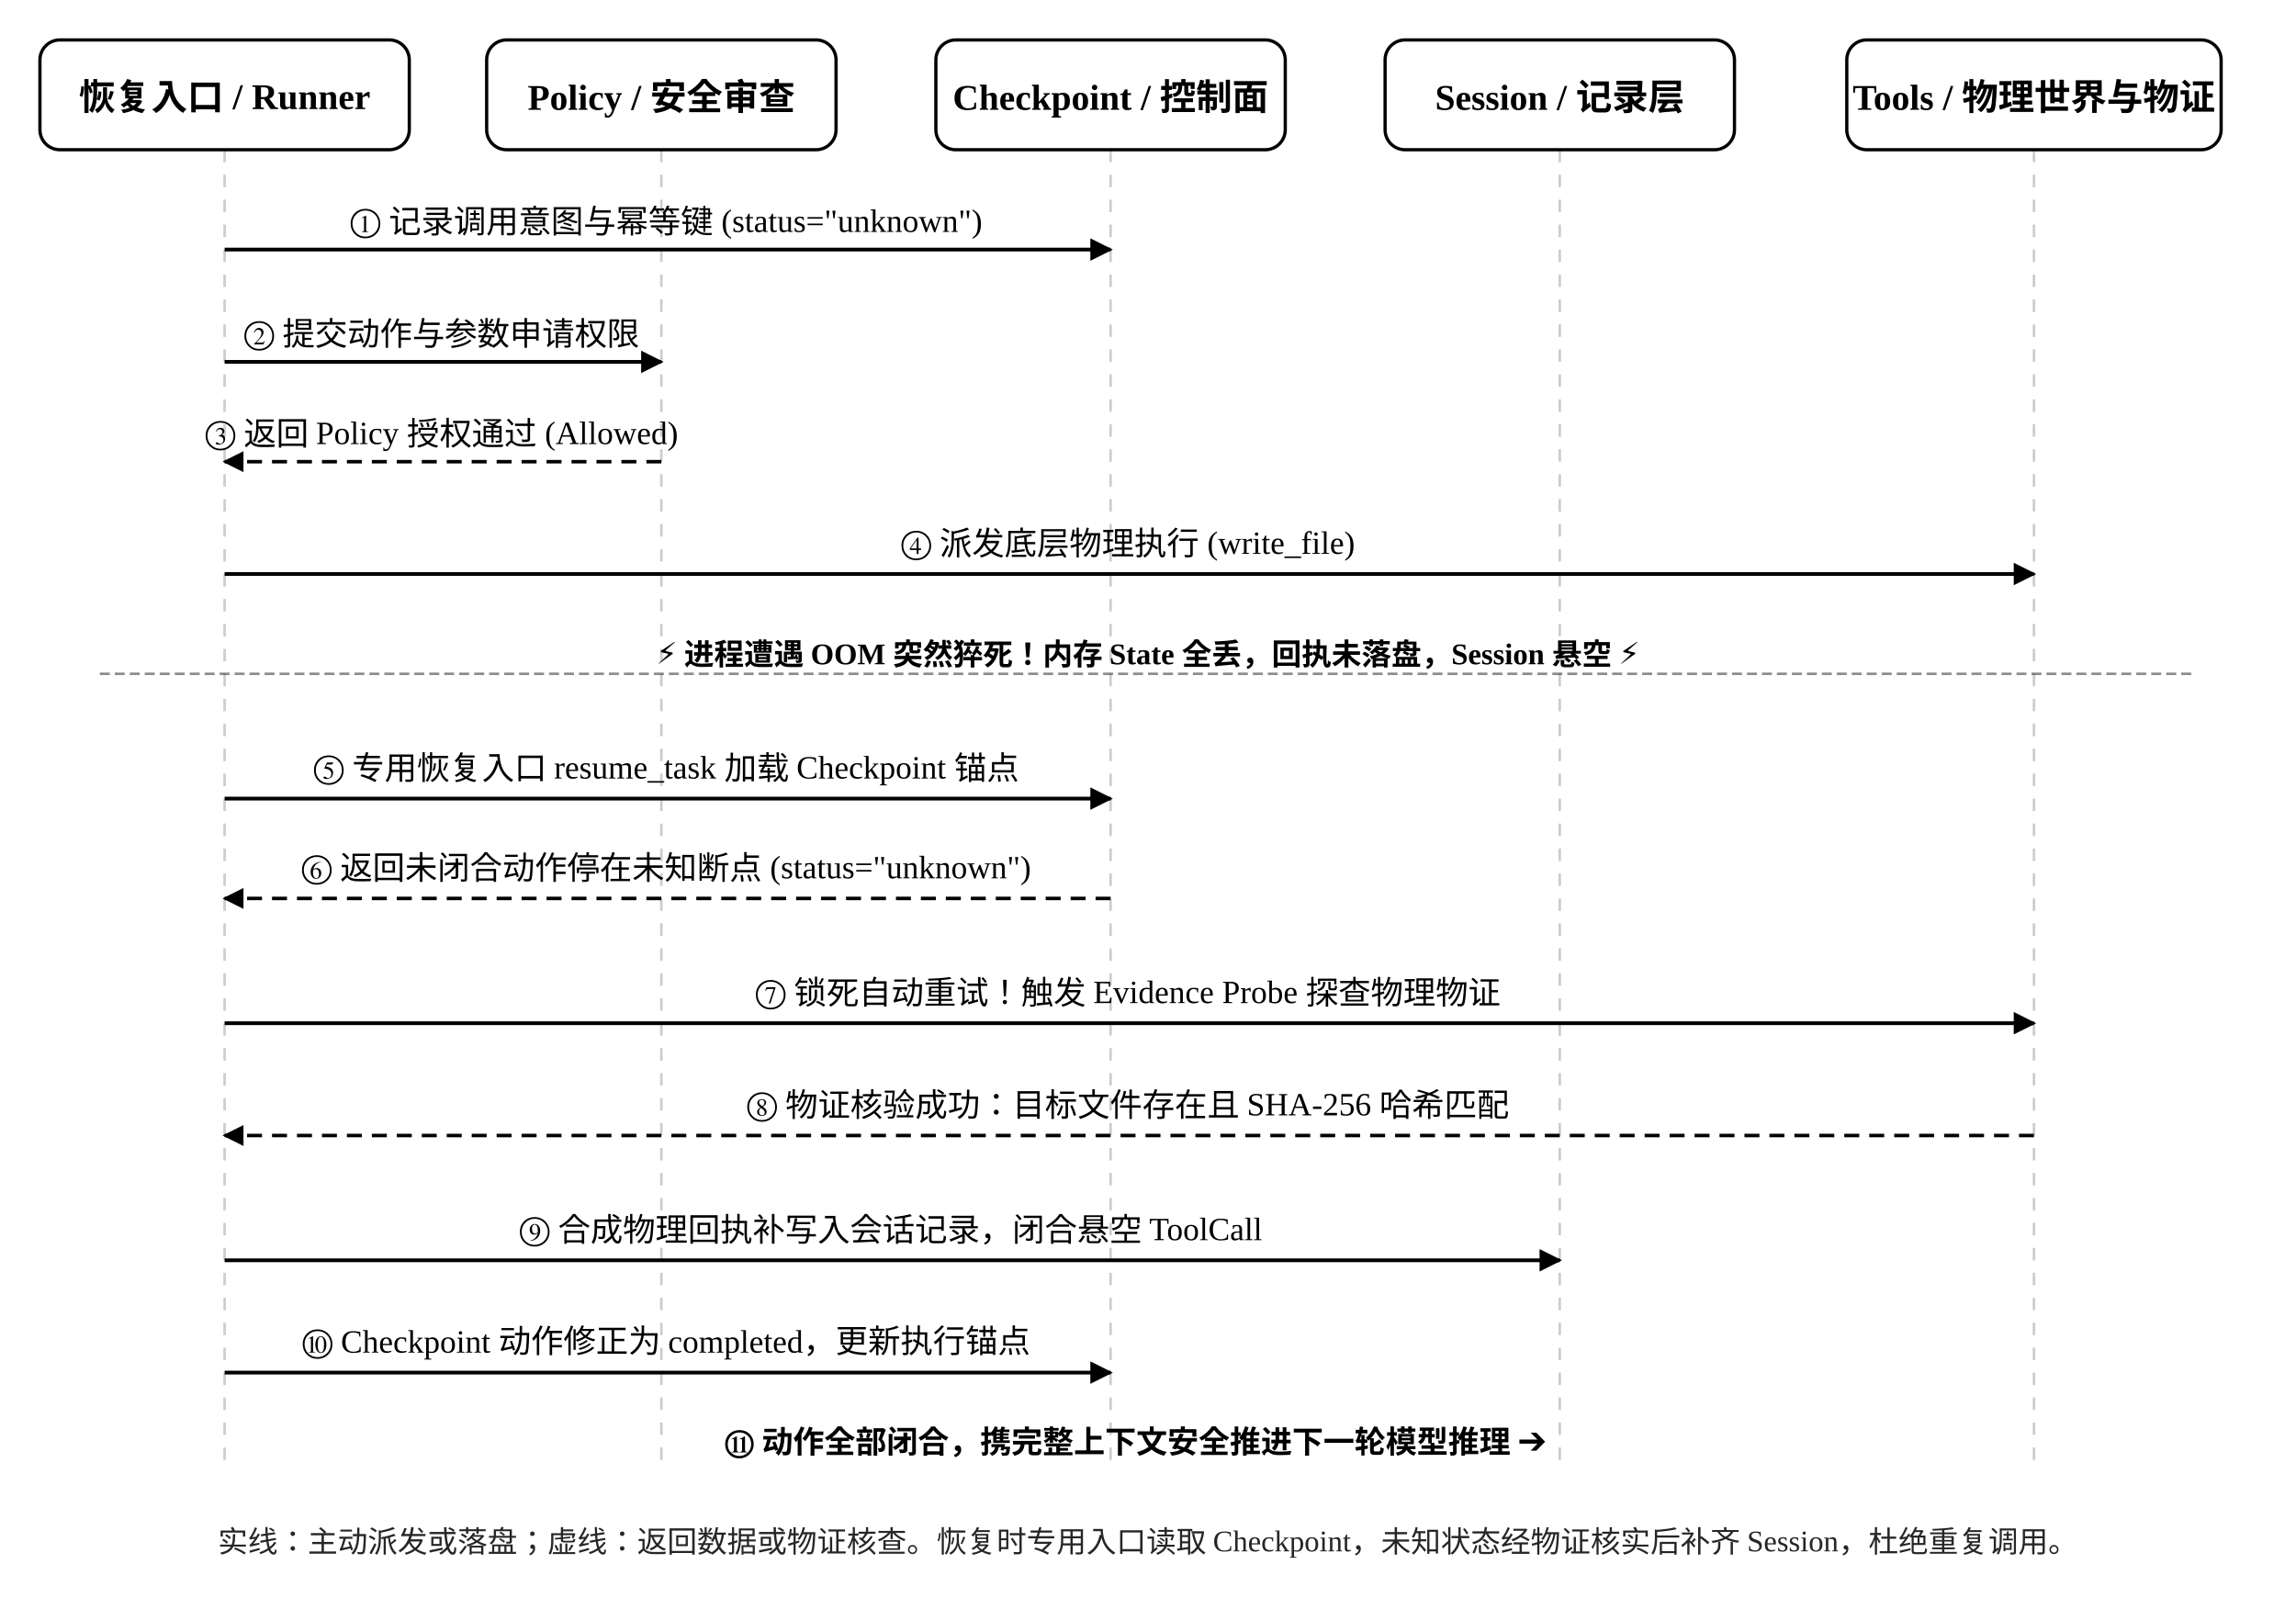
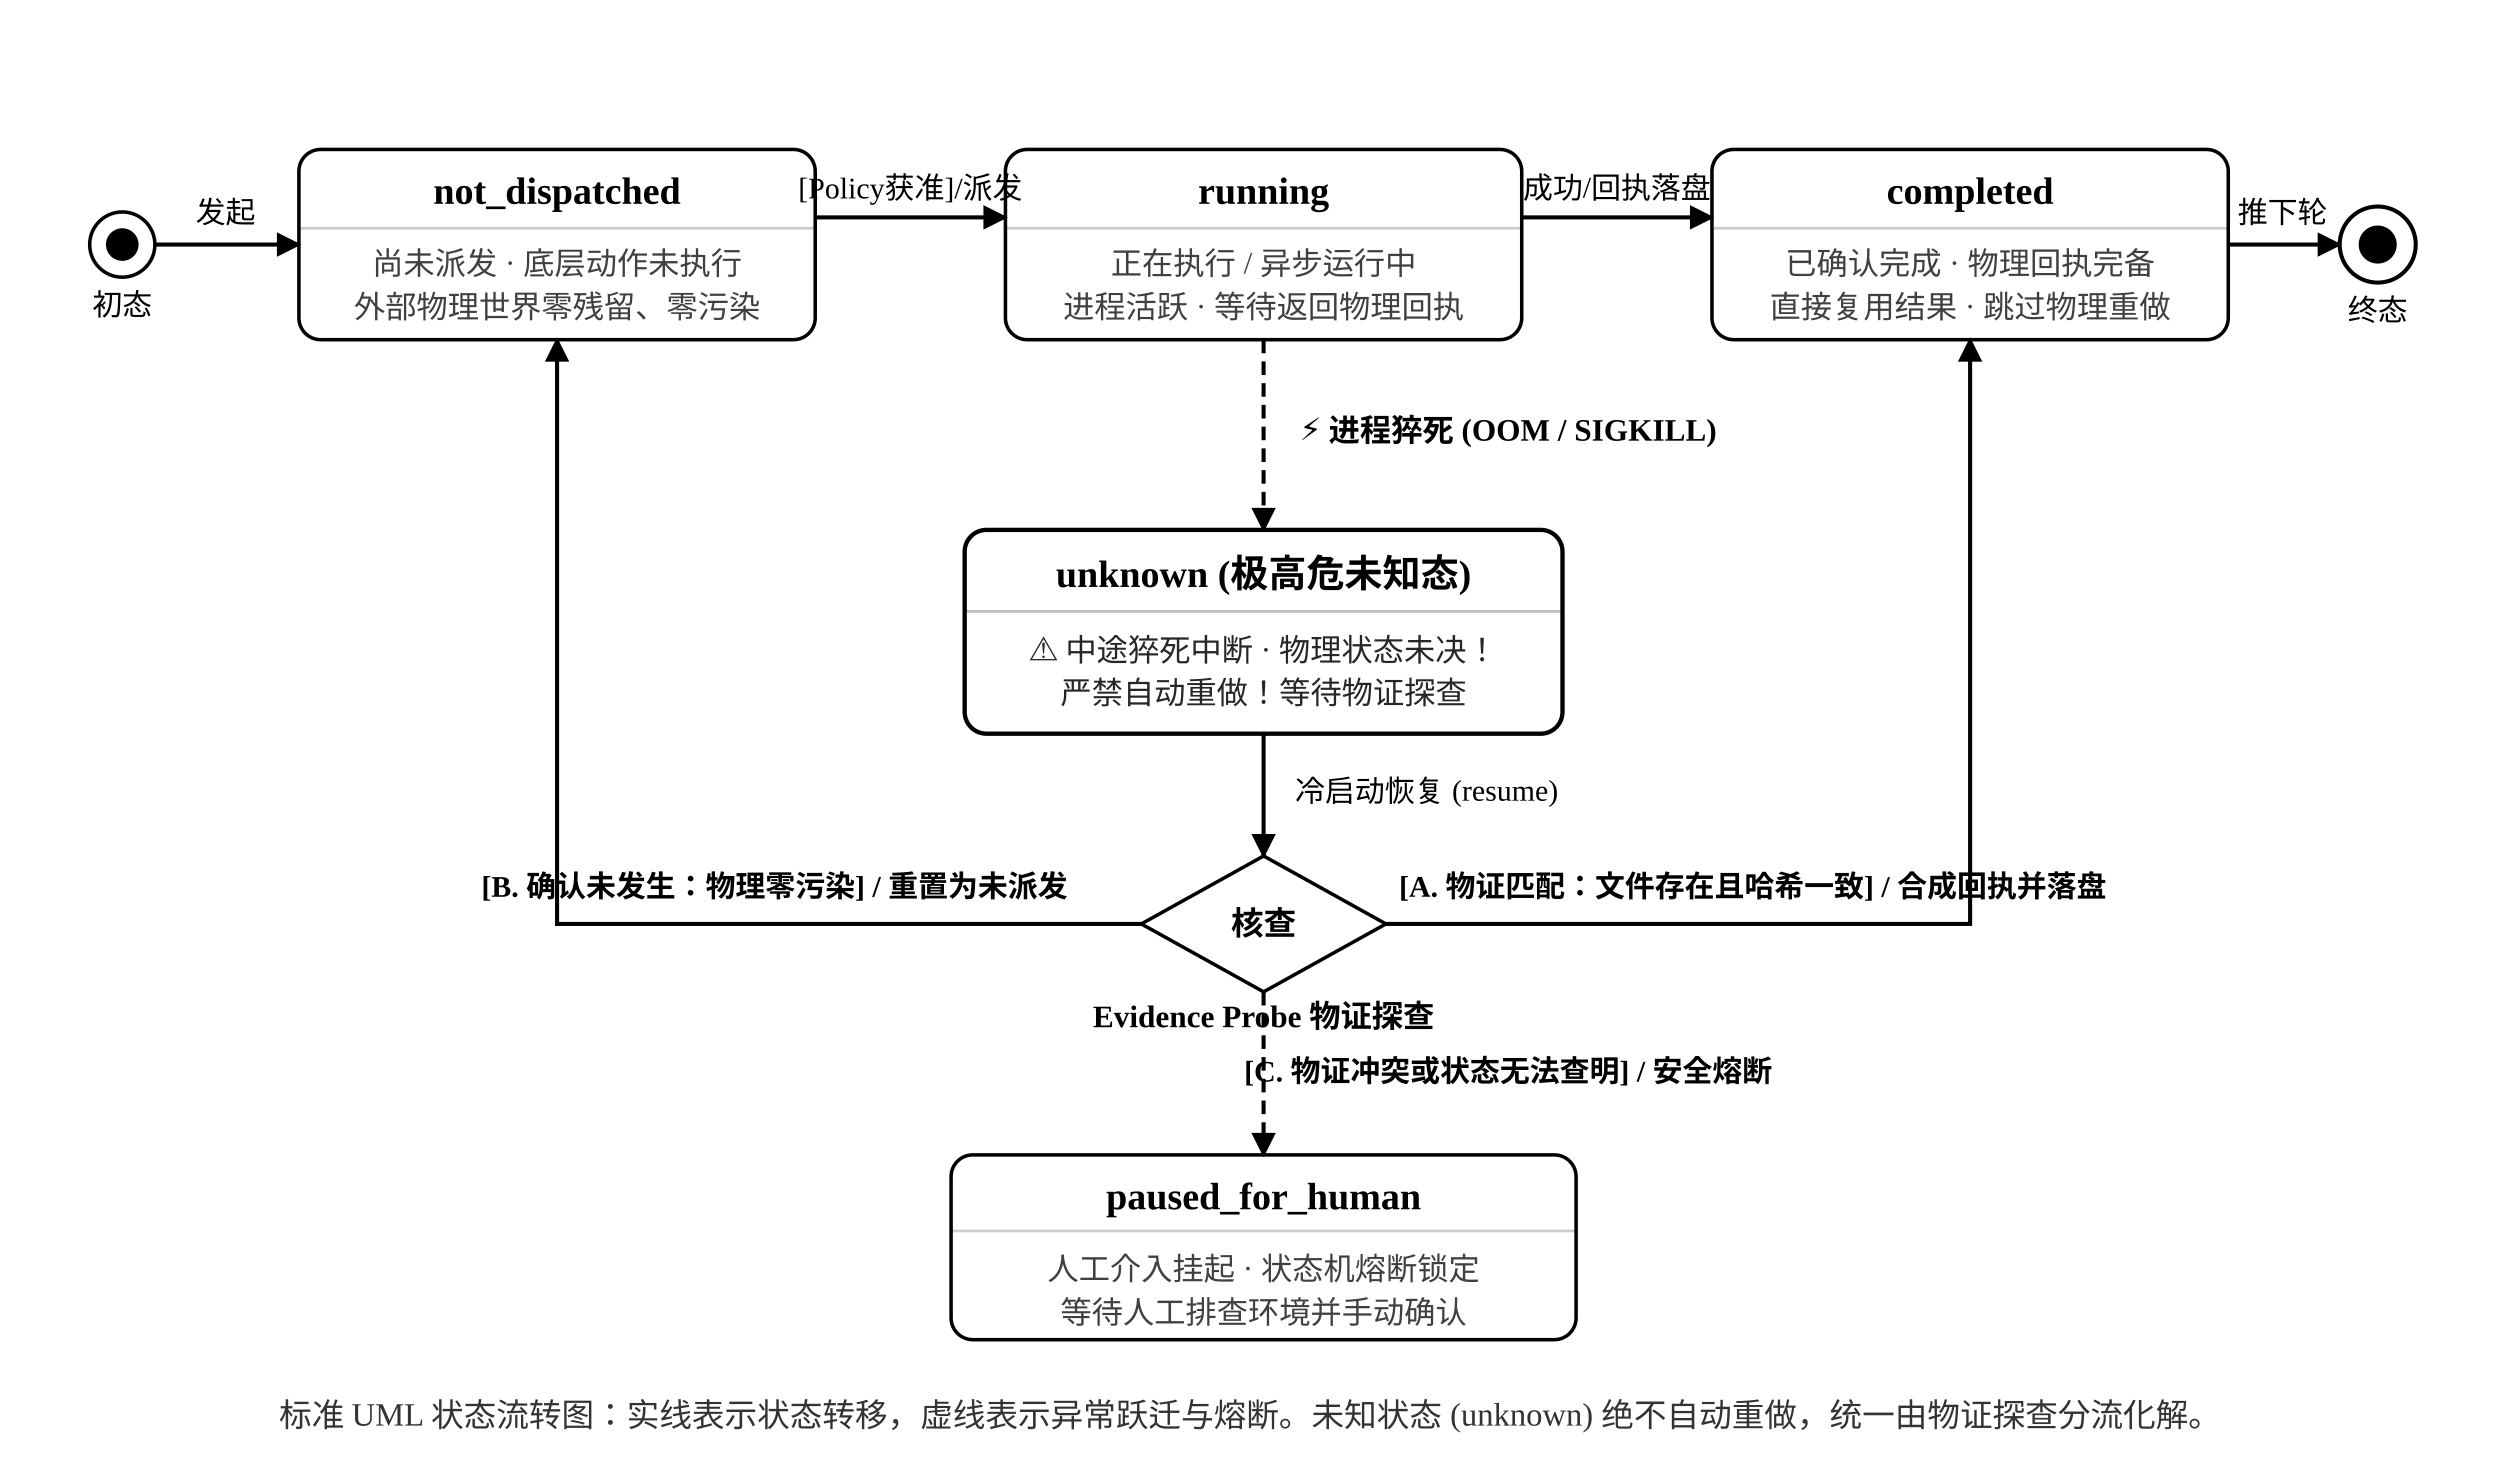
- <svg xmlns="http://www.w3.org/2000/svg" class="lesson-svg" viewBox="0 0 920 640" width="920" height="640" role="img" aria-label="恢复时序数据流：正常派发前写入 Checkpoint，执行中遭遇系统猝死后内存清空；冷启动恢复通过专用入口加载检查点，针对 unknown 状态触发物证探查核验哈希，查实后合成回执补入 Session，闭合状态推进下一轮循环">
+ <svg xmlns="http://www.w3.org/2000/svg" class="lesson-svg" viewBox="0 0 920 540" width="920" height="540" role="img" aria-label="动作四态流转与物证核查状态机：包含初态、not_dispatched、running、unknown、completed 以及 paused_for_human，展示正常派发执行与系统猝死后通过物证探查分流化解的完整状态流转路径">
  <defs>
-     <marker id="recovery-flow-arrow" viewBox="0 0 10 10" refX="9" refY="5" markerWidth="6" markerHeight="6" orient="auto">
+     <marker id="state-flow-arrow" viewBox="0 0 10 10" refX="9" refY="5" markerWidth="6" markerHeight="6" orient="auto">
      <path d="M0,0 L10,5 L0,10 z" fill="currentColor" />
    </marker>
  </defs>
+   <circle cx="45" cy="90" r="12" fill="none" stroke="currentColor" stroke-width="1.3" />
+   <circle cx="45" cy="90" r="6" fill="currentColor" />
+   <text x="45" y="116" text-anchor="middle" font-size="11" fill="currentColor">初态</text>
  <g fill="none" stroke="currentColor" stroke-width="1.3">
-     <rect x="16" y="16" width="148" height="44" rx="8" />
-     <rect x="195" y="16" width="140" height="44" rx="8" />
-     <rect x="375" y="16" width="140" height="44" rx="8" />
-     <rect x="555" y="16" width="140" height="44" rx="8" />
-     <rect x="740" y="16" width="150" height="44" rx="8" />
+     <rect x="110" y="55" width="190" height="70" rx="8" />
+     <line x1="110" y1="84" x2="300" y2="84" stroke="currentColor" stroke-width="1" opacity=".2" />
  </g>
-   <g fill="currentColor" text-anchor="middle" font-size="14.5" font-weight="600">
-     <text x="90" y="44">恢复入口 / Runner</text>
-     <text x="265" y="44">Policy / 安全审查</text>
-     <text x="445" y="44">Checkpoint / 控制面</text>
-     <text x="625" y="44">Session / 记录层</text>
-     <text x="815" y="44">Tools / 物理世界与物证</text>
+   <g fill="currentColor">
+     <text x="205" y="75" text-anchor="middle" font-size="14" font-weight="600">not_dispatched</text>
+     <text x="205" y="101" text-anchor="middle" font-size="11.5" opacity=".75">尚未派发 · 底层动作未执行</text>
+     <text x="205" y="117" text-anchor="middle" font-size="11.5" opacity=".75">外部物理世界零残留、零污染</text>
  </g>
-   <g stroke="currentColor" opacity=".2" stroke-dasharray="5 5">
-     <path d="M90 60 V590 M265 60 V590 M445 60 V590 M625 60 V590 M815 60 V590" />
+   <g fill="none" stroke="currentColor" stroke-width="1.3">
+     <rect x="370" y="55" width="190" height="70" rx="8" />
+     <line x1="370" y1="84" x2="560" y2="84" stroke="currentColor" stroke-width="1" opacity=".2" />
  </g>
-   <g fill="none" stroke="currentColor" stroke-width="1.5" marker-end="url(#recovery-flow-arrow)">
-     <path d="M90 100 H445" />
-     <path d="M90 145 H265" />
-     <path d="M90 230 H815" />
+   <g fill="currentColor">
+     <text x="465" y="75" text-anchor="middle" font-size="14" font-weight="600">running</text>
+     <text x="465" y="101" text-anchor="middle" font-size="11.5" opacity=".75">正在执行 / 异步运行中</text>
+     <text x="465" y="117" text-anchor="middle" font-size="11.5" opacity=".75">进程活跃 · 等待返回物理回执</text>
  </g>
-   <g fill="none" stroke="currentColor" stroke-width="1.4" stroke-dasharray="6 4" marker-end="url(#recovery-flow-arrow)">
-     <path d="M265 185 H90" />
+   <g fill="none" stroke="currentColor" stroke-width="1.3">
+     <rect x="630" y="55" width="190" height="70" rx="8" />
+     <line x1="630" y1="84" x2="820" y2="84" stroke="currentColor" stroke-width="1" opacity=".2" />
  </g>
-   <g stroke="currentColor" opacity=".45" stroke-dasharray="4 2">
-     <path d="M40 270 H880" />
+   <g fill="currentColor">
+     <text x="725" y="75" text-anchor="middle" font-size="14" font-weight="600">completed</text>
+     <text x="725" y="101" text-anchor="middle" font-size="11.5" opacity=".75">已确认完成 · 物理回执完备</text>
+     <text x="725" y="117" text-anchor="middle" font-size="11.5" opacity=".75">直接复用结果 · 跳过物理重做</text>
  </g>
-   <g fill="none" stroke="currentColor" stroke-width="1.5" marker-end="url(#recovery-flow-arrow)">
-     <path d="M90 320 H445" />
-     <path d="M90 410 H815" />
-     <path d="M90 505 H625" />
-     <path d="M90 550 H445" />
+   <circle cx="875" cy="90" r="14" fill="none" stroke="currentColor" stroke-width="1.5" />
+   <circle cx="875" cy="90" r="7" fill="currentColor" />
+   <text x="875" y="118" text-anchor="middle" font-size="11" fill="currentColor">终态</text>
+   <g fill="none" stroke="currentColor" stroke-width="1.6">
+     <rect x="355" y="195" width="220" height="75" rx="8" />
+     <line x1="355" y1="225" x2="575" y2="225" stroke="currentColor" stroke-width="1" opacity=".25" />
  </g>
-   <g fill="none" stroke="currentColor" stroke-width="1.4" stroke-dasharray="6 4" marker-end="url(#recovery-flow-arrow)">
-     <path d="M445 360 H90" />
-     <path d="M815 455 H90" />
+   <g fill="currentColor">
+     <text x="465" y="216" text-anchor="middle" font-size="14" font-weight="600">unknown (极高危未知态)</text>
+     <text x="465" y="243" text-anchor="middle" font-size="11.5" opacity=".85">⚠ 中途猝死中断 · 物理状态未决！</text>
+     <text x="465" y="259" text-anchor="middle" font-size="11.5" opacity=".85">严禁自动重做！等待物证探查</text>
  </g>
-   <g fill="currentColor" text-anchor="middle" font-size="13">
-     <text x="267" y="93">① 记录调用意图与幂等键 (status="unknown")</text>
-     <text x="177" y="138">② 提交动作与参数申请权限</text>
-     <text x="177" y="178">③ 返回 Policy 授权通过 (Allowed)</text>
-     <text x="452" y="222">④ 派发底层物理执行 (write_file)</text>
-     <text x="460" y="266" font-size="12" font-weight="600">⚡ 进程遭遇 OOM 突然猝死！内存 State 全丢，回执未落盘，Session 悬空 ⚡</text>
-     <text x="267" y="312">⑤ 专用恢复入口 resume_task 加载 Checkpoint 锚点</text>
-     <text x="267" y="352">⑥ 返回未闭合动作停在未知断点 (status="unknown")</text>
-     <text x="452" y="402">⑦ 锁死自动重试！触发 Evidence Probe 探查物理物证</text>
-     <text x="452" y="447">⑧ 物证核验成功：目标文件存在且 SHA-256 哈希匹配</text>
-     <text x="357" y="497">⑨ 合成物理回执补写入会话记录，闭合悬空 ToolCall</text>
-     <text x="267" y="542">⑩ Checkpoint 动作修正为 completed，更新执行锚点</text>
-     <text x="455" y="582" font-size="12.5" font-weight="600">⑪ 动作全部闭合，携完整上下文安全推进下一轮模型推理 ➔</text>
-     <text x="460" y="622" font-size="12" opacity=".85">实线：主动派发或落盘；虚线：返回数据或物证核查。恢复时专用入口读取 Checkpoint，未知状态经物证核实后补齐 Session，杜绝重复调用。</text>
+   <g fill="none" stroke="currentColor" stroke-width="1.3">
+     <polygon points="465,315 510,340 465,365 420,340" />
  </g>
+   <text x="465" y="344" text-anchor="middle" font-size="12" font-weight="600" fill="currentColor">核查</text>
+   <text x="465" y="378" text-anchor="middle" font-size="11.5" font-weight="600" fill="currentColor">Evidence Probe 物证探查</text>
+   <g fill="none" stroke="currentColor" stroke-width="1.3">
+     <rect x="350" y="425" width="230" height="68" rx="8" />
+     <line x1="350" y1="453" x2="580" y2="453" stroke="currentColor" stroke-width="1" opacity=".2" />
+   </g>
+   <g fill="currentColor">
+     <text x="465" y="445" text-anchor="middle" font-size="14" font-weight="600">paused_for_human</text>
+     <text x="465" y="471" text-anchor="middle" font-size="11.5" opacity=".75">人工介入挂起 · 状态机熔断锁定</text>
+     <text x="465" y="487" text-anchor="middle" font-size="11.5" opacity=".75">等待人工排查环境并手动确认</text>
+   </g>
+   <path d="M57 90 H110" fill="none" stroke="currentColor" stroke-width="1.5" marker-end="url(#state-flow-arrow)" />
+   <text x="83" y="82" text-anchor="middle" font-size="11" fill="currentColor">发起</text>
+   <path d="M300 80 H370" fill="none" stroke="currentColor" stroke-width="1.5" marker-end="url(#state-flow-arrow)" />
+   <text x="335" y="73" text-anchor="middle" font-size="11" fill="currentColor">[Policy获准]/派发</text>
+   <path d="M560 80 H630" fill="none" stroke="currentColor" stroke-width="1.5" marker-end="url(#state-flow-arrow)" />
+   <text x="595" y="73" text-anchor="middle" font-size="11" fill="currentColor">成功/回执落盘</text>
+   <path d="M820 90 H861" fill="none" stroke="currentColor" stroke-width="1.5" marker-end="url(#state-flow-arrow)" />
+   <text x="840" y="82" text-anchor="middle" font-size="11" fill="currentColor">推下轮</text>
+   <path d="M465 125 V195" fill="none" stroke="currentColor" stroke-width="1.5" stroke-dasharray="5 3" marker-end="url(#state-flow-arrow)" />
+   <text x="555" y="162" text-anchor="middle" font-size="11.5" font-weight="600" fill="currentColor">⚡ 进程猝死 (OOM / SIGKILL)</text>
+   <path d="M465 270 V315" fill="none" stroke="currentColor" stroke-width="1.5" marker-end="url(#state-flow-arrow)" />
+   <text x="525" y="295" text-anchor="middle" font-size="11" fill="currentColor">冷启动恢复 (resume)</text>
+   <path d="M510 340 H725 V125" fill="none" stroke="currentColor" stroke-width="1.5" marker-end="url(#state-flow-arrow)" />
+   <text x="645" y="330" text-anchor="middle" font-size="11" font-weight="600" fill="currentColor">[A. 物证匹配：文件存在且哈希一致] / 合成回执并落盘</text>
+   <path d="M420 340 H205 V125" fill="none" stroke="currentColor" stroke-width="1.5" marker-end="url(#state-flow-arrow)" />
+   <text x="285" y="330" text-anchor="middle" font-size="11" font-weight="600" fill="currentColor">[B. 确认未发生：物理零污染] / 重置为未派发</text>
+   <path d="M465 365 V425" fill="none" stroke="currentColor" stroke-width="1.5" stroke-dasharray="5 3" marker-end="url(#state-flow-arrow)" />
+   <text x="555" y="398" text-anchor="middle" font-size="11" font-weight="600" fill="currentColor">[C. 物证冲突或状态无法查明] / 安全熔断</text>
+   <text x="460" y="525" text-anchor="middle" font-size="12" fill="currentColor" opacity=".8">标准 UML 状态流转图：实线表示状态转移，虚线表示异常跃迁与熔断。未知状态 (unknown) 绝不自动重做，统一由物证探查分流化解。</text>
</svg>
